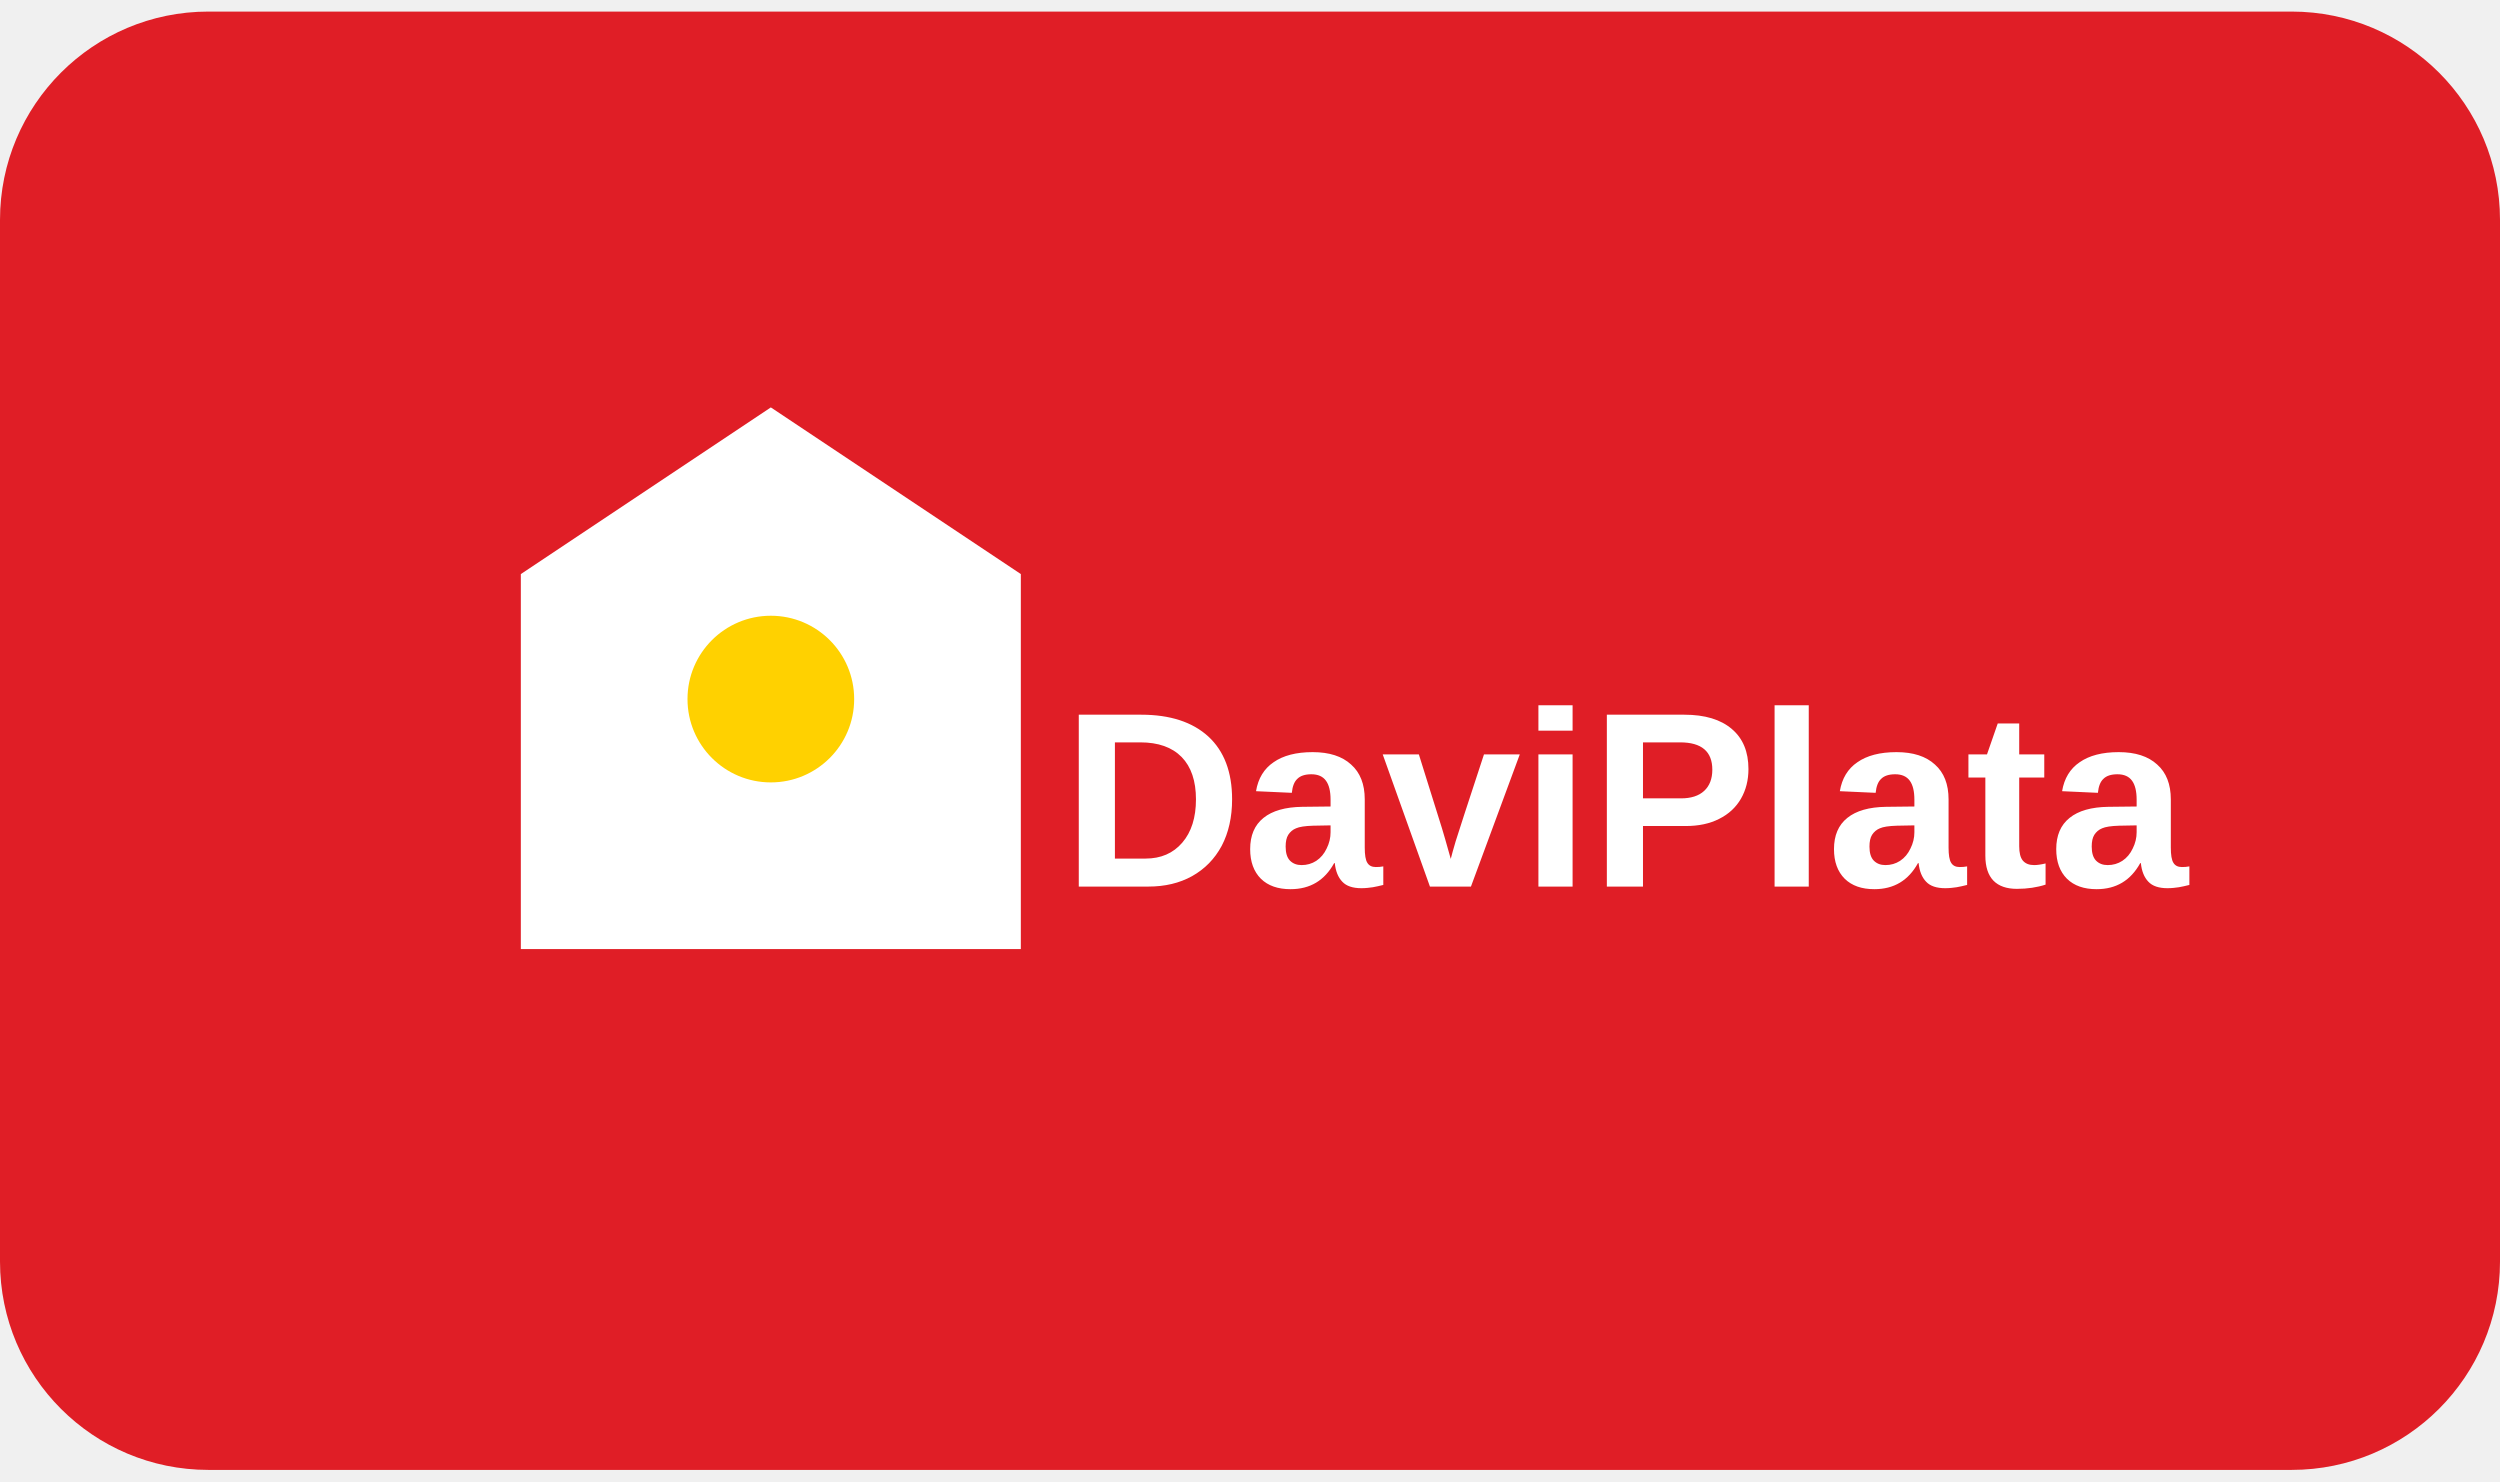
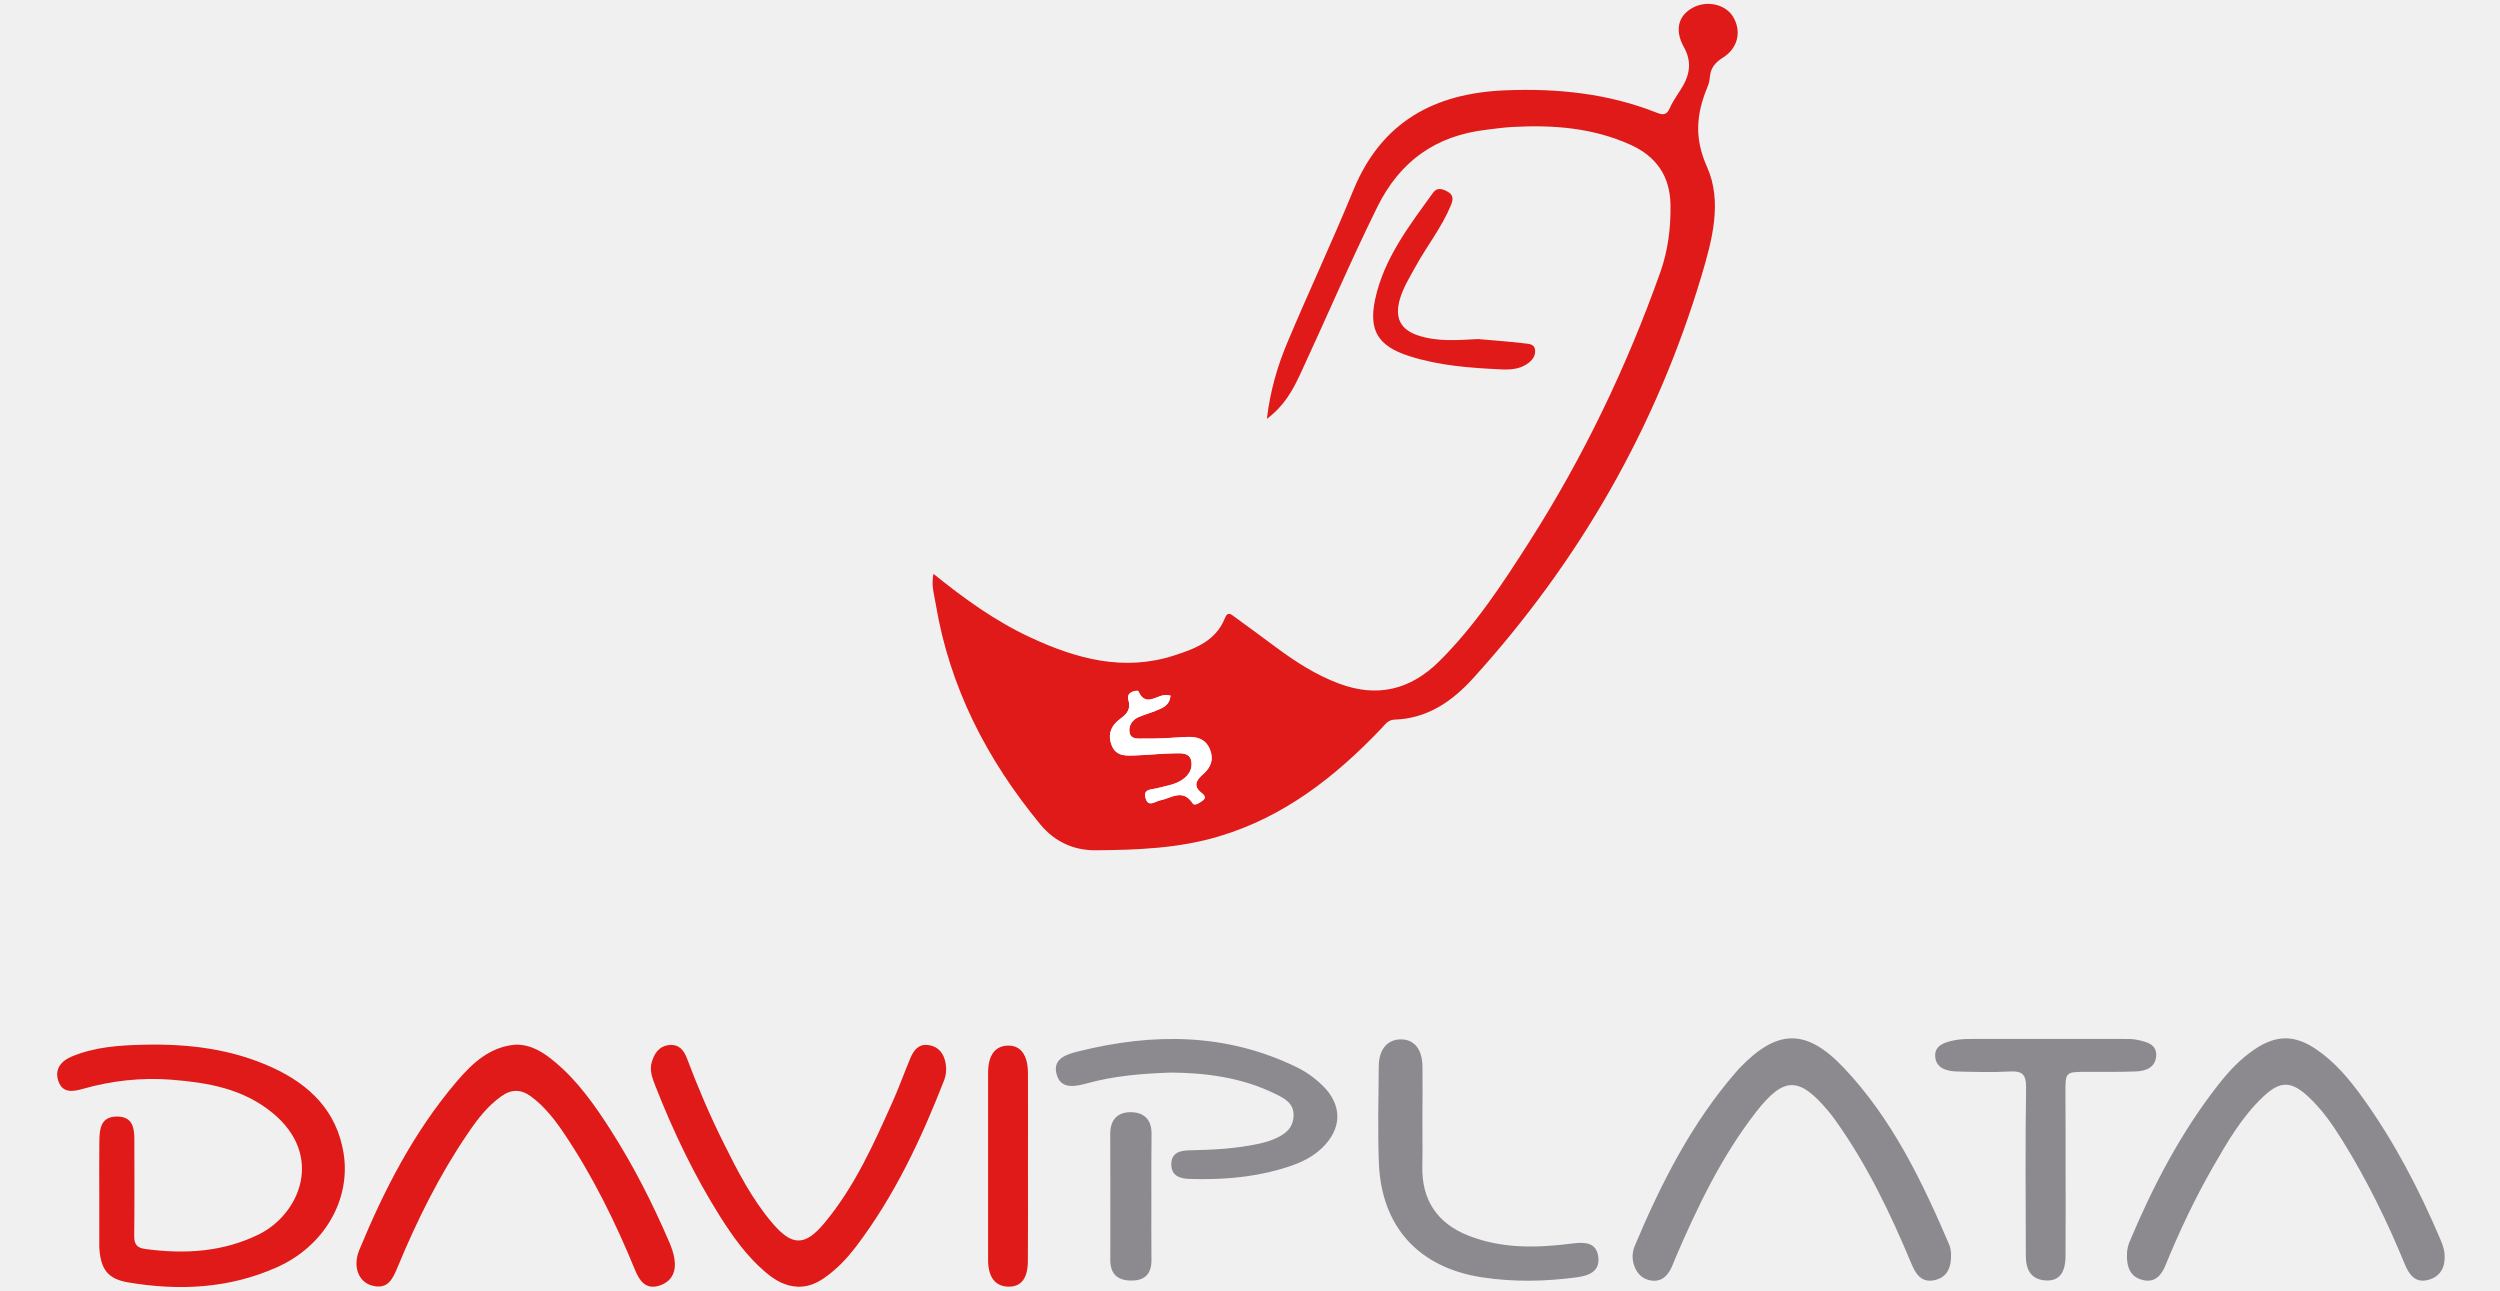
- <svg xmlns="http://www.w3.org/2000/svg" viewBox="0 0 120 70" width="54" height="32">
-   <rect width="120" height="70" rx="10" fill="#E01E26" />
-   <path d="M25 45V27l12-8 12 8v18H25z" fill="#FFFFFF" />
-   <circle cx="37" cy="33" r="4" fill="#FFD100" />
-   <text x="78" y="42" font-family="Arial, Helvetica, sans-serif" font-weight="900" font-size="12" fill="#FFFFFF" text-anchor="middle">DaviPlata</text>
+ <svg xmlns="http://www.w3.org/2000/svg" height="1291" viewBox="5.88 9.87 291 157.1" width="2500">
+   <path d="m153.43 60.84c.42-3.45 1.29-6.41 2.48-9.25 2.61-6.21 5.48-12.32 8.04-18.56 3.42-8.35 9.89-11.83 18.52-12.17 6.29-.25 12.44.37 18.34 2.7.79.31 1.26.38 1.66-.55.42-.96 1.09-1.81 1.62-2.73.87-1.54 1-3.06.08-4.7-1.14-2.05-.68-3.81 1.09-4.77 1.74-.94 4.01-.42 4.93 1.14 1.03 1.76.57 3.8-1.3 4.96-.93.58-1.46 1.26-1.55 2.33-.03.39-.12.8-.27 1.16-1.35 3.25-1.68 6.2-.08 9.77 1.89 4.22.64 8.89-.66 13.24-5.51 18.45-14.87 34.74-27.79 48.99-2.55 2.81-5.58 4.92-9.58 5.04-.79.03-1.14.6-1.58 1.06-5.6 5.88-11.84 10.78-19.79 13.15-4.89 1.46-9.92 1.65-14.96 1.69-2.74.02-5.04-1.05-6.79-3.18-6.47-7.86-11.01-16.64-12.7-26.77-.19-1.14-.57-2.29-.28-3.69 3.74 3.02 7.53 5.76 11.8 7.74 5.6 2.61 11.36 4.18 17.5 2.19 2.51-.81 5.07-1.75 6.17-4.55.34-.87.78-.43 1.18-.14 1.72 1.24 3.42 2.51 5.13 3.77 2.35 1.74 4.79 3.3 7.56 4.34 4.67 1.76 8.72.75 12.2-2.7 4.36-4.32 7.71-9.44 10.99-14.58 6.57-10.3 11.83-21.26 15.92-32.77.94-2.64 1.28-5.4 1.24-8.21-.06-3.49-1.72-5.88-4.86-7.3-4.59-2.08-9.45-2.44-14.39-2.17-1.06.06-2.11.21-3.16.34-6.14.72-10.51 3.8-13.28 9.42-3.31 6.71-6.23 13.58-9.38 20.35-.93 1.99-1.97 3.87-4.05 5.41zm-11.73 33.67c-.27-.02-.53-.08-.78-.05-1.08.15-2.3 1.4-3.13-.49-.07-.15-1.51.03-1.22 1.01.33 1.13-.1 1.72-.93 2.32-1.12.81-1.64 1.89-1.08 3.28.54 1.36 1.75 1.25 2.86 1.21 1.65-.05 3.29-.24 4.94-.26.74-.01 1.72-.06 1.89 1 .14.92-.32 1.67-1.08 2.2-.95.66-2.09.78-3.17 1.07-.64.17-1.65.06-1.33 1.19.33 1.15 1.14.4 1.74.28 1.37-.26 2.78-1.51 4.01.37.22.34.87-.1 1.22-.37.48-.36.14-.69-.18-.94-1.11-.88-.51-1.62.23-2.27.96-.84 1.3-1.83.81-3.01-.54-1.31-1.65-1.58-2.94-1.5-1.71.1-3.43.23-5.14.19-.61-.01-1.63.18-1.72-.88-.06-.78.38-1.41 1.11-1.73.66-.29 1.37-.48 2.04-.75.84-.34 1.76-.64 1.85-1.87zm-130.35 60.54c0-2.12-.02-4.24.01-6.37.02-1.45.18-2.93 2.13-2.94s2.13 1.41 2.13 2.91c0 3.85.03 7.69-.02 11.54-.01 1.04.25 1.52 1.36 1.67 4.76.64 9.39.38 13.77-1.76 5.01-2.45 8.06-9.62 1.67-14.83-3.6-2.94-7.85-3.66-12.24-4.01-3.66-.29-7.27.11-10.8 1.11-1.24.35-2.47.55-2.99-.95-.49-1.44.34-2.45 1.62-2.98 2.8-1.17 5.78-1.37 8.77-1.44 5.42-.13 10.73.51 15.7 2.8 4.51 2.08 7.79 5.27 8.62 10.4.91 5.66-2.36 11.32-8.11 13.88-5.82 2.6-11.93 2.89-18.12 1.84-2.46-.42-3.31-1.59-3.49-4.11-.01-.13-.01-.27-.01-.4v-6.36zm50.69-18.06c1.96-.01 3.44 1 4.82 2.16 2.77 2.33 4.82 5.26 6.75 8.28 2.78 4.36 5.11 8.94 7.14 13.69.26.6.47 1.24.58 1.88.26 1.55-.25 2.8-1.81 3.31-1.65.54-2.43-.57-2.97-1.89-2.39-5.82-5.15-11.45-8.68-16.68-1.11-1.65-2.33-3.21-3.95-4.42-1.22-.91-2.39-.94-3.64-.05-1.71 1.21-2.95 2.85-4.1 4.55-3.44 5.05-6.13 10.49-8.47 16.11-.6 1.45-1.19 2.97-3.24 2.36-1.61-.48-2.29-2.34-1.48-4.31 3.04-7.36 6.66-14.41 11.87-20.52 1.9-2.22 4.02-4.22 7.18-4.47z" fill="#e01a19" />
+   <path d="m236.69 162.37c.06 1.82-.51 2.97-2.05 3.29-1.56.32-2.25-.76-2.77-2-2.55-6.12-5.41-12.09-9.29-17.51-.27-.38-.55-.75-.85-1.1-3.53-4.19-5.37-4.2-8.73.09-4.23 5.43-7.17 11.58-9.87 17.86-.18.43-.33.87-.54 1.28-.5.95-1.22 1.59-2.38 1.42-1.1-.16-1.77-.88-2.1-1.88-.25-.77-.23-1.57.09-2.34 3.2-7.6 6.9-14.91 12.36-21.2.13-.15.26-.3.4-.44 4.57-4.76 8.09-4.86 12.65-.06 5.89 6.21 9.54 13.8 12.86 21.56.18.4.19.89.22 1.03zm21.42-.23c.01-.04.08-.65.31-1.18 2.86-6.8 6.25-13.31 10.83-19.14 1.27-1.62 2.68-3.13 4.41-4.28 2.69-1.79 4.9-1.75 7.56.08 2.22 1.53 3.92 3.57 5.48 5.72 3.9 5.4 6.95 11.27 9.55 17.38.23.54.44 1.13.49 1.7.14 1.56-.43 2.8-2.02 3.21-1.54.39-2.28-.64-2.81-1.91-2.14-5.22-4.62-10.27-7.59-15.06-1.19-1.92-2.48-3.77-4.14-5.32-2.07-1.93-3.41-1.98-5.49-.03-2.59 2.44-4.36 5.49-6.11 8.54-2.21 3.86-4.11 7.86-5.79 11.98-.49 1.19-1.25 2.14-2.69 1.82-1.51-.33-2.13-1.44-1.99-3.51z" fill="#8c8a8e" />
+   <path d="m96.41 166.45c-1.62-.04-2.9-.83-4.08-1.85-2.19-1.88-3.85-4.2-5.38-6.61-3.19-5.05-5.75-10.42-7.93-15.97-.36-.93-.74-1.88-.44-2.9.32-1.06.88-1.95 2.13-2.08 1.22-.12 1.79.66 2.17 1.66 1.33 3.53 2.81 7 4.5 10.37 1.68 3.38 3.41 6.74 5.88 9.64 2.37 2.78 3.94 2.84 6.27.06 3.75-4.47 6.09-9.75 8.44-15.01.75-1.69 1.37-3.44 2.09-5.15.41-.97 1.03-1.76 2.24-1.56 1.2.19 1.81 1.02 2.03 2.15.14.72.09 1.45-.18 2.15-2.8 7.17-6.06 14.11-10.76 20.28-1.01 1.32-2.15 2.53-3.5 3.52-1.03.78-2.15 1.33-3.48 1.3z" fill="#e01a19" />
+   <path d="m141.71 140.39c-3.67.13-6.88.42-10.05 1.28-1.4.38-3.35.9-3.84-1.17-.44-1.87 1.33-2.36 2.76-2.71 9-2.23 17.84-2.23 26.39 1.9 1.21.58 2.29 1.35 3.24 2.28 2.45 2.39 2.39 5.27-.11 7.64-1.44 1.37-3.25 2.03-5.1 2.56-3.61 1.03-7.3 1.28-11.03 1.16-1.15-.04-2.18-.4-2.17-1.78.01-1.41 1.06-1.68 2.21-1.7 2.85-.05 5.7-.2 8.5-.81.58-.13 1.16-.29 1.71-.52 1.26-.53 2.38-1.22 2.46-2.81s-1.11-2.19-2.23-2.73c-4.16-2.05-8.62-2.56-12.74-2.59zm30.65 5.85c0 1.86.03 3.71-.01 5.57-.08 4.09 1.81 6.93 5.63 8.43 4.08 1.6 8.3 1.5 12.54.96 1.53-.19 2.99-.22 3.24 1.6.24 1.78-1.12 2.31-2.65 2.51-3.83.51-7.65.58-11.48 0-7.72-1.18-12.29-6.16-12.57-13.99-.14-3.9-.05-7.82-.01-11.73.02-2.06 1.09-3.26 2.72-3.24 1.62.02 2.57 1.2 2.6 3.33.02 2.19 0 4.38-.01 6.56zm78.27 6.13c0 3.45.02 6.9-.01 10.34-.01 2.06-.79 3.05-2.36 2.98-1.87-.09-2.47-1.36-2.47-2.98-.02-6.83-.07-13.66.03-20.49.02-1.61-.47-2.05-2.01-1.96-2.12.12-4.24.05-6.37 0-1.26-.03-2.58-.38-2.68-1.82-.1-1.39 1.21-1.75 2.34-1.98.64-.13 1.31-.16 1.97-.16 6.17-.01 12.34-.01 18.51 0 .6 0 1.21-.02 1.78.11 1.1.25 2.4.5 2.29 1.99-.1 1.36-1.25 1.81-2.45 1.85-1.99.08-3.98.05-5.97.05-2.62.01-2.62 0-2.62 2.53.02 3.18.02 6.36.02 9.54z" fill="#8c8a8e" />
+   <path d="m124.36 151.99c0 3.77.02 7.54-.01 11.31-.01 2.17-.83 3.19-2.42 3.14-1.55-.05-2.42-1.16-2.42-3.23-.01-7.61-.01-15.22 0-22.83 0-2.09.86-3.23 2.38-3.27 1.57-.05 2.46 1.12 2.47 3.36.02 3.84 0 7.68 0 11.52zm54.76-100.86c1.91.17 3.82.3 5.73.53.46.06 1.15.07 1.22.79.07.64-.25 1.15-.74 1.54-1 .81-2.26.89-3.41.83-3.77-.18-7.54-.45-11.17-1.62-3.77-1.21-4.96-3.1-4.14-6.91 1.07-4.99 4.15-8.95 7.05-12.97.5-.7 1.17-.46 1.78-.12.74.41.67.98.37 1.69-1.09 2.65-2.9 4.89-4.26 7.38-.73 1.33-1.55 2.62-1.96 4.1-.6 2.19.09 3.6 2.24 4.32 2.37.79 4.84.57 7.29.44z" fill="#e01a19" />
+   <path d="m139.38 155.61c0 2.52-.02 5.04.01 7.56.01 1.62-.72 2.51-2.36 2.53-1.67.03-2.65-.72-2.65-2.48 0-5.11.02-10.21-.01-15.32-.01-1.73.85-2.69 2.48-2.69 1.61 0 2.57.89 2.55 2.64-.04 2.58-.02 5.17-.02 7.76z" fill="#8c8a8e" />
+   <path d="m141.7 94.51c-.08 1.22-1 1.53-1.85 1.88-.67.27-1.38.46-2.04.75-.72.32-1.17.95-1.11 1.73.09 1.07 1.11.87 1.72.88 1.71.04 3.43-.09 5.14-.19 1.29-.07 2.4.19 2.94 1.5.48 1.18.15 2.17-.81 3.01-.74.65-1.34 1.39-.23 2.27.32.25.65.58.18.94-.35.26-1 .7-1.22.37-1.23-1.88-2.64-.63-4.01-.37-.6.12-1.41.87-1.74-.28-.32-1.13.69-1.02 1.33-1.19 1.08-.29 2.22-.41 3.17-1.07.76-.53 1.23-1.27 1.08-2.2-.17-1.06-1.15-1.01-1.89-1-1.65.01-3.29.21-4.94.26-1.11.03-2.32.14-2.86-1.21-.56-1.39-.04-2.47 1.08-3.28.83-.6 1.26-1.19.93-2.32-.28-.98 1.16-1.16 1.22-1.01.84 1.88 2.06.63 3.13.49.25-.04.5.02.78.04z" fill="#fff" />
</svg>
